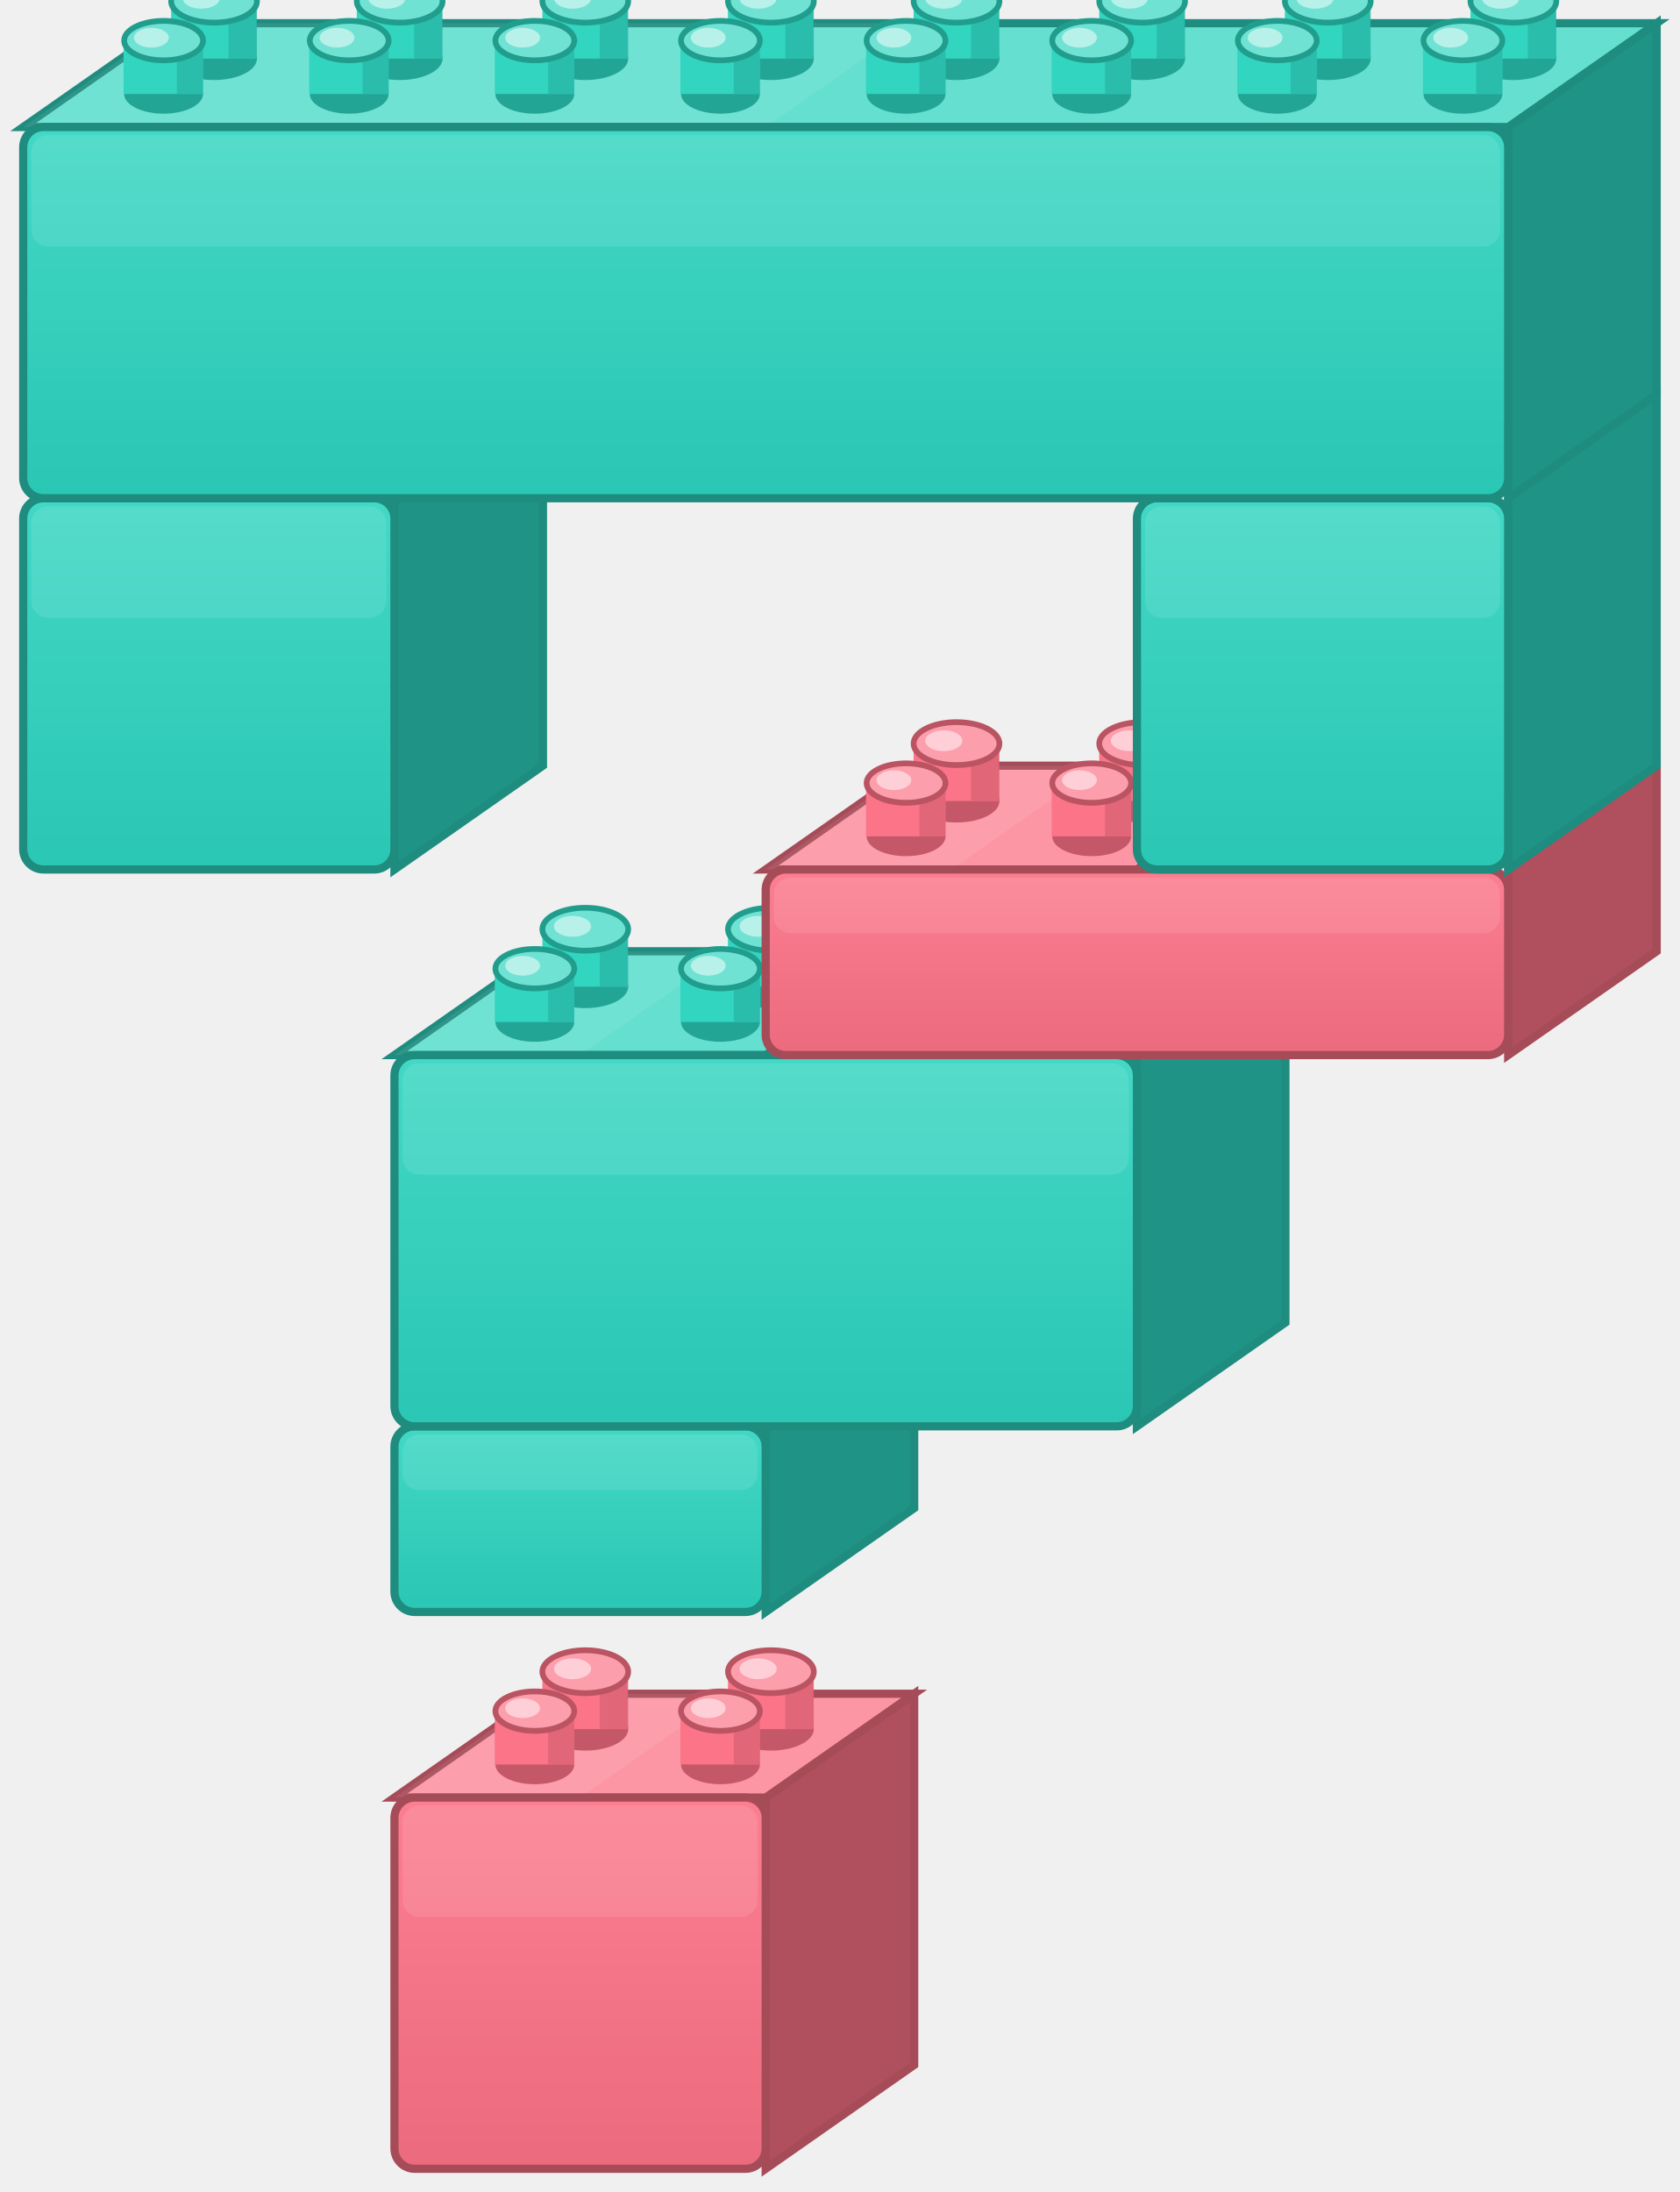
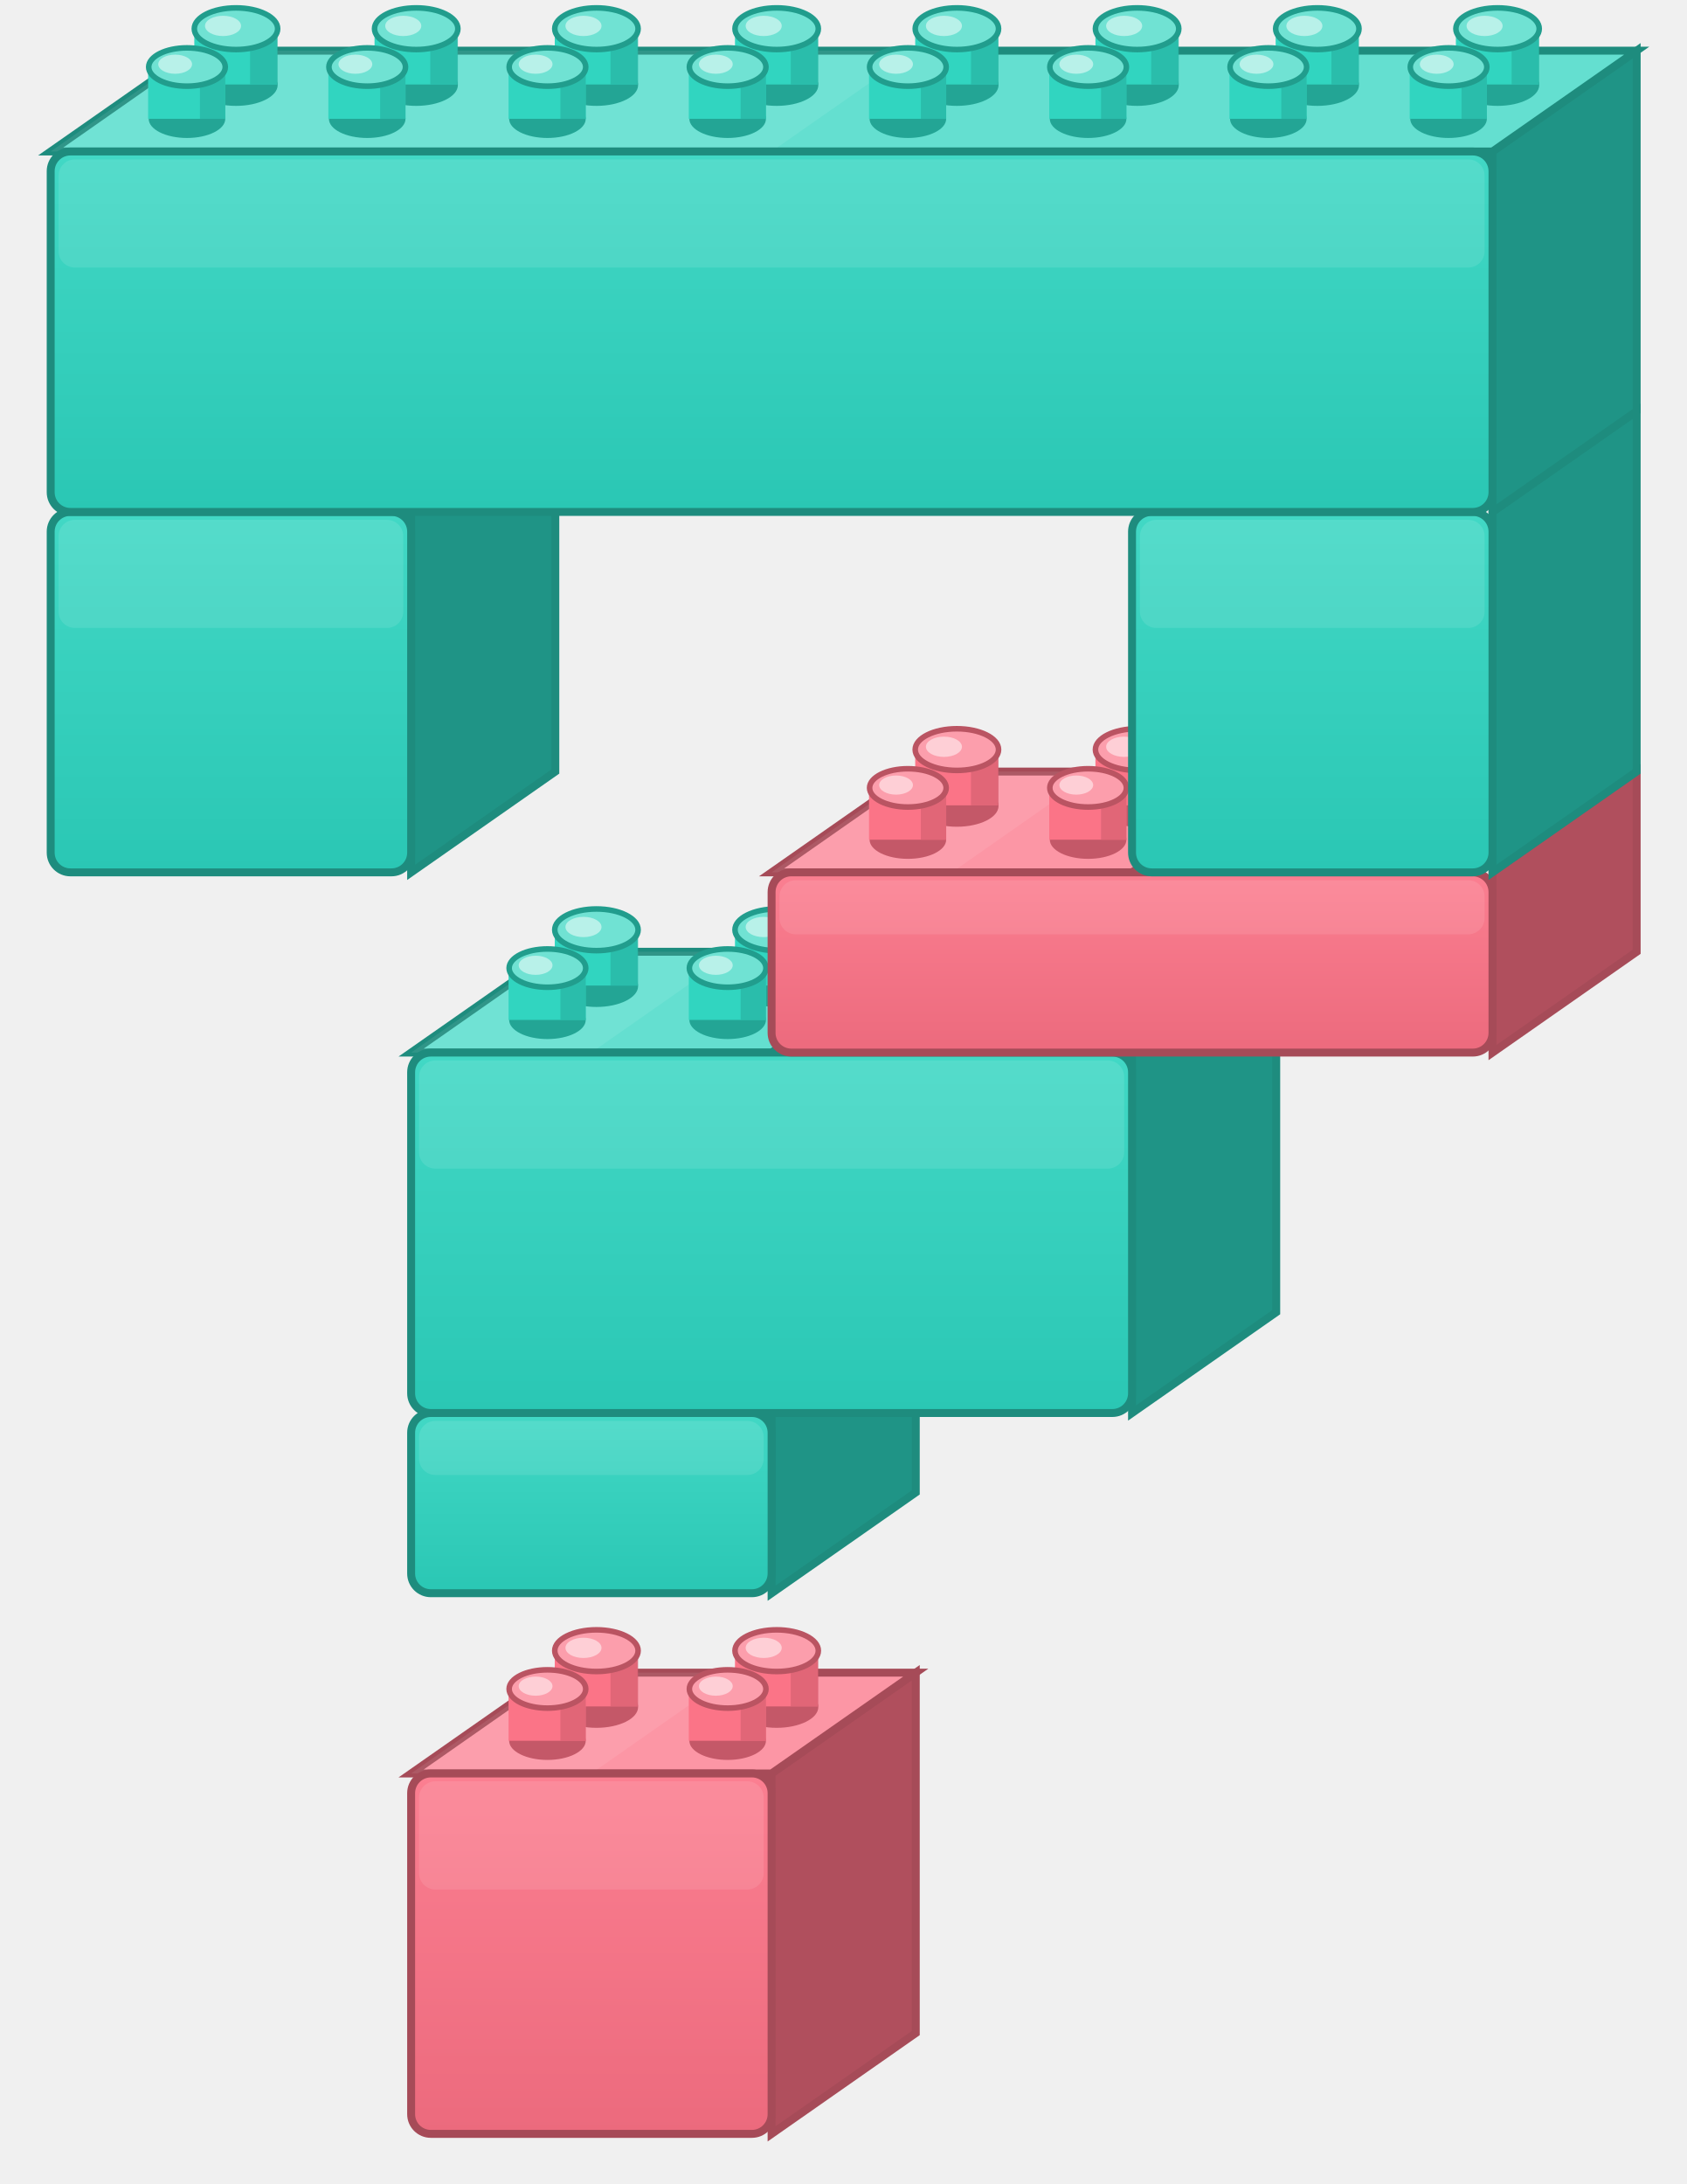
- <svg xmlns="http://www.w3.org/2000/svg" viewBox="0 0 289.6 377.9" width="289.6" height="377.9">
+ <svg xmlns="http://www.w3.org/2000/svg" viewBox="0 0 299.5 387.8" width="299.5" height="387.8">
  <defs>
    <linearGradient id="l_f2DD4BF" x1="0" y1="0" x2="0" y2="1">
      <stop offset="0" stop-color="#42d8c5" />
      <stop offset="1" stop-color="#2ac7b4" />
    </linearGradient>
    <linearGradient id="l_fFB7185" x1="0" y1="0" x2="0" y2="1">
      <stop offset="0" stop-color="#fb7f91" />
      <stop offset="1" stop-color="#ec6a7d" />
    </linearGradient>
  </defs>
-   <polygon points="132.0,309.9 157.6,292.0 157.6,356.0 132.0,373.9" fill="#b04f5d" stroke="#a64b58" stroke-width="1.41" />
-   <polygon points="68.0,309.9 132.0,309.9 157.6,292.0 93.6,292.0" fill="#fc96a5" stroke="#a64b58" stroke-width="1.41" />
-   <polygon points="68.0,309.9 100.0,309.9 125.6,292.0 93.6,292.0" fill="#ffffff" opacity="0.08" />
-   <rect x="68.0" y="309.9" width="64.0" height="64.0" rx="3.5" fill="url(#l_fFB7185)" stroke="#a64b58" stroke-width="1.41" />
-   <rect x="69.4" y="311.3" width="61.2" height="19.2" rx="2.9" fill="#ffffff" opacity="0.10" />
-   <ellipse cx="100.9" cy="298.1" rx="7.4" ry="3.7" fill="#c45868" />
-   <rect x="93.5" y="288.2" width="14.7" height="9.9" fill="#fb7487" />
-   <rect x="103.4" y="288.2" width="4.9" height="9.9" fill="#d56071" opacity="0.7" />
-   <ellipse cx="100.9" cy="288.2" rx="7.4" ry="3.7" fill="#fc9eac" stroke="#ba5462" stroke-width="0.99" />
-   <ellipse cx="98.7" cy="287.7" rx="3.2" ry="1.8" fill="#ffffff" opacity="0.5" />
-   <ellipse cx="92.2" cy="304.2" rx="6.8" ry="3.4" fill="#c45868" />
-   <rect x="85.3" y="295.0" width="13.7" height="9.2" fill="#fb7487" />
-   <rect x="94.5" y="295.0" width="4.5" height="9.2" fill="#d56071" opacity="0.7" />
-   <ellipse cx="92.2" cy="295.0" rx="6.8" ry="3.4" fill="#fc9eac" stroke="#ba5462" stroke-width="0.99" />
-   <ellipse cx="90.1" cy="294.5" rx="3.0" ry="1.7" fill="#ffffff" opacity="0.5" />
-   <ellipse cx="132.9" cy="298.1" rx="7.4" ry="3.7" fill="#c45868" />
-   <rect x="125.5" y="288.2" width="14.7" height="9.9" fill="#fb7487" />
-   <rect x="135.4" y="288.2" width="4.9" height="9.9" fill="#d56071" opacity="0.7" />
-   <ellipse cx="132.9" cy="288.2" rx="7.4" ry="3.7" fill="#fc9eac" stroke="#ba5462" stroke-width="0.99" />
-   <ellipse cx="130.7" cy="287.7" rx="3.2" ry="1.8" fill="#ffffff" opacity="0.5" />
-   <ellipse cx="124.2" cy="304.2" rx="6.8" ry="3.4" fill="#c45868" />
-   <rect x="117.3" y="295.0" width="13.7" height="9.2" fill="#fb7487" />
-   <rect x="126.5" y="295.0" width="4.5" height="9.2" fill="#d56071" opacity="0.7" />
-   <ellipse cx="124.2" cy="295.0" rx="6.8" ry="3.4" fill="#fc9eac" stroke="#ba5462" stroke-width="0.99" />
-   <ellipse cx="122.1" cy="294.5" rx="3.0" ry="1.7" fill="#ffffff" opacity="0.5" />
-   <polygon points="132.0,245.9 157.6,228.0 157.6,260.0 132.0,277.9" fill="#1f9486" stroke="#1e8c7e" stroke-width="1.41" />
-   <rect x="68.0" y="245.9" width="64.0" height="32.0" rx="3.5" fill="url(#l_f2DD4BF)" stroke="#1e8c7e" stroke-width="1.41" />
-   <rect x="69.4" y="247.3" width="61.2" height="9.6" rx="2.9" fill="#ffffff" opacity="0.10" />
-   <polygon points="196.0,181.9 221.6,164.0 221.6,228.0 196.0,245.9" fill="#1f9486" stroke="#1e8c7e" stroke-width="1.41" />
-   <polygon points="68.0,181.9 132.0,181.9 157.6,164.0 93.6,164.0" fill="#64dfd0" stroke="#1e8c7e" stroke-width="1.41" />
-   <polygon points="68.0,181.9 100.0,181.9 125.6,164.0 93.6,164.0" fill="#ffffff" opacity="0.08" />
-   <rect x="68.0" y="181.9" width="128.0" height="64.0" rx="3.5" fill="url(#l_f2DD4BF)" stroke="#1e8c7e" stroke-width="1.41" />
-   <rect x="69.4" y="183.3" width="125.2" height="19.2" rx="2.9" fill="#ffffff" opacity="0.10" />
-   <ellipse cx="100.9" cy="170.1" rx="7.4" ry="3.7" fill="#23a595" />
-   <rect x="93.5" y="160.2" width="14.7" height="9.9" fill="#31d5c0" />
-   <rect x="103.4" y="160.2" width="4.9" height="9.9" fill="#26b4a2" opacity="0.7" />
-   <ellipse cx="100.9" cy="160.2" rx="7.4" ry="3.7" fill="#70e2d3" stroke="#219d8d" stroke-width="0.99" />
-   <ellipse cx="98.7" cy="159.7" rx="3.2" ry="1.8" fill="#ffffff" opacity="0.5" />
-   <ellipse cx="92.2" cy="176.2" rx="6.8" ry="3.4" fill="#23a595" />
-   <rect x="85.3" y="167.0" width="13.7" height="9.2" fill="#31d5c0" />
-   <rect x="94.5" y="167.0" width="4.5" height="9.2" fill="#26b4a2" opacity="0.7" />
-   <ellipse cx="92.2" cy="167.0" rx="6.8" ry="3.4" fill="#70e2d3" stroke="#219d8d" stroke-width="0.99" />
-   <ellipse cx="90.1" cy="166.5" rx="3.0" ry="1.7" fill="#ffffff" opacity="0.5" />
-   <ellipse cx="132.9" cy="170.1" rx="7.4" ry="3.7" fill="#23a595" />
-   <rect x="125.5" y="160.2" width="14.7" height="9.9" fill="#31d5c0" />
-   <rect x="135.4" y="160.2" width="4.9" height="9.9" fill="#26b4a2" opacity="0.7" />
-   <ellipse cx="132.9" cy="160.2" rx="7.4" ry="3.7" fill="#70e2d3" stroke="#219d8d" stroke-width="0.99" />
-   <ellipse cx="130.7" cy="159.7" rx="3.2" ry="1.8" fill="#ffffff" opacity="0.5" />
-   <ellipse cx="124.2" cy="176.2" rx="6.8" ry="3.4" fill="#23a595" />
-   <rect x="117.3" y="167.0" width="13.7" height="9.2" fill="#31d5c0" />
-   <rect x="126.5" y="167.0" width="4.5" height="9.2" fill="#26b4a2" opacity="0.7" />
-   <ellipse cx="124.2" cy="167.0" rx="6.8" ry="3.4" fill="#70e2d3" stroke="#219d8d" stroke-width="0.99" />
-   <ellipse cx="122.1" cy="166.5" rx="3.0" ry="1.7" fill="#ffffff" opacity="0.5" />
-   <polygon points="260.0,149.9 285.6,132.0 285.6,164.0 260.0,181.9" fill="#b04f5d" stroke="#a64b58" stroke-width="1.41" />
-   <polygon points="132.0,149.9 196.0,149.9 221.6,132.0 157.6,132.0" fill="#fc96a5" stroke="#a64b58" stroke-width="1.41" />
-   <polygon points="132.0,149.9 164.0,149.9 189.6,132.0 157.6,132.0" fill="#ffffff" opacity="0.08" />
-   <rect x="132.0" y="149.9" width="128.0" height="32.0" rx="3.5" fill="url(#l_fFB7185)" stroke="#a64b58" stroke-width="1.41" />
-   <rect x="133.4" y="151.3" width="125.2" height="9.6" rx="2.9" fill="#ffffff" opacity="0.10" />
-   <ellipse cx="164.9" cy="138.1" rx="7.4" ry="3.7" fill="#c45868" />
-   <rect x="157.5" y="128.2" width="14.7" height="9.9" fill="#fb7487" />
-   <rect x="167.4" y="128.2" width="4.9" height="9.9" fill="#d56071" opacity="0.7" />
-   <ellipse cx="164.9" cy="128.2" rx="7.4" ry="3.7" fill="#fc9eac" stroke="#ba5462" stroke-width="0.99" />
-   <ellipse cx="162.7" cy="127.7" rx="3.2" ry="1.8" fill="#ffffff" opacity="0.5" />
-   <ellipse cx="156.2" cy="144.2" rx="6.8" ry="3.4" fill="#c45868" />
-   <rect x="149.3" y="135.0" width="13.7" height="9.2" fill="#fb7487" />
-   <rect x="158.5" y="135.0" width="4.5" height="9.2" fill="#d56071" opacity="0.7" />
-   <ellipse cx="156.2" cy="135.0" rx="6.8" ry="3.4" fill="#fc9eac" stroke="#ba5462" stroke-width="0.99" />
-   <ellipse cx="154.1" cy="134.5" rx="3.0" ry="1.7" fill="#ffffff" opacity="0.5" />
-   <ellipse cx="196.9" cy="138.1" rx="7.4" ry="3.7" fill="#c45868" />
-   <rect x="189.5" y="128.2" width="14.7" height="9.9" fill="#fb7487" />
-   <rect x="199.4" y="128.2" width="4.9" height="9.9" fill="#d56071" opacity="0.7" />
-   <ellipse cx="196.9" cy="128.2" rx="7.4" ry="3.7" fill="#fc9eac" stroke="#ba5462" stroke-width="0.99" />
-   <ellipse cx="194.7" cy="127.7" rx="3.2" ry="1.8" fill="#ffffff" opacity="0.5" />
-   <ellipse cx="188.2" cy="144.2" rx="6.8" ry="3.4" fill="#c45868" />
-   <rect x="181.3" y="135.0" width="13.7" height="9.2" fill="#fb7487" />
-   <rect x="190.5" y="135.0" width="4.5" height="9.2" fill="#d56071" opacity="0.7" />
-   <ellipse cx="188.2" cy="135.0" rx="6.8" ry="3.4" fill="#fc9eac" stroke="#ba5462" stroke-width="0.99" />
-   <ellipse cx="186.1" cy="134.5" rx="3.0" ry="1.7" fill="#ffffff" opacity="0.5" />
-   <polygon points="68.0,85.9 93.6,68.0 93.6,132.0 68.0,149.9" fill="#1f9486" stroke="#1e8c7e" stroke-width="1.41" />
-   <rect x="4.0" y="85.9" width="64.0" height="64.0" rx="3.5" fill="url(#l_f2DD4BF)" stroke="#1e8c7e" stroke-width="1.41" />
-   <rect x="5.4" y="87.3" width="61.2" height="19.2" rx="2.9" fill="#ffffff" opacity="0.10" />
-   <polygon points="260.0,85.9 285.6,68.0 285.6,132.0 260.0,149.9" fill="#1f9486" stroke="#1e8c7e" stroke-width="1.41" />
-   <rect x="196.0" y="85.9" width="64.0" height="64.0" rx="3.5" fill="url(#l_f2DD4BF)" stroke="#1e8c7e" stroke-width="1.41" />
-   <rect x="197.4" y="87.3" width="61.2" height="19.2" rx="2.9" fill="#ffffff" opacity="0.10" />
-   <polygon points="260.0,21.9 285.6,4.0 285.6,68.0 260.0,85.9" fill="#1f9486" stroke="#1e8c7e" stroke-width="1.41" />
-   <polygon points="4.0,21.9 260.0,21.9 285.6,4.0 29.6,4.0" fill="#64dfd0" stroke="#1e8c7e" stroke-width="1.41" />
-   <polygon points="4.0,21.9 132.0,21.9 157.6,4.0 29.6,4.0" fill="#ffffff" opacity="0.08" />
-   <rect x="4.0" y="21.9" width="256.0" height="64.0" rx="3.5" fill="url(#l_f2DD4BF)" stroke="#1e8c7e" stroke-width="1.41" />
-   <rect x="5.4" y="23.3" width="253.2" height="19.2" rx="2.9" fill="#ffffff" opacity="0.10" />
-   <ellipse cx="36.9" cy="10.1" rx="7.4" ry="3.7" fill="#23a595" />
-   <rect x="29.5" y="0.2" width="14.7" height="9.9" fill="#31d5c0" />
-   <rect x="39.4" y="0.2" width="4.9" height="9.9" fill="#26b4a2" opacity="0.7" />
-   <ellipse cx="36.9" cy="0.2" rx="7.4" ry="3.7" fill="#70e2d3" stroke="#219d8d" stroke-width="0.99" />
-   <ellipse cx="34.7" cy="-0.3" rx="3.2" ry="1.8" fill="#ffffff" opacity="0.5" />
-   <ellipse cx="28.2" cy="16.2" rx="6.8" ry="3.4" fill="#23a595" />
-   <rect x="21.3" y="7.0" width="13.7" height="9.2" fill="#31d5c0" />
-   <rect x="30.5" y="7.0" width="4.5" height="9.2" fill="#26b4a2" opacity="0.7" />
-   <ellipse cx="28.2" cy="7.0" rx="6.8" ry="3.4" fill="#70e2d3" stroke="#219d8d" stroke-width="0.99" />
-   <ellipse cx="26.1" cy="6.5" rx="3.0" ry="1.7" fill="#ffffff" opacity="0.5" />
-   <ellipse cx="68.9" cy="10.1" rx="7.4" ry="3.7" fill="#23a595" />
-   <rect x="61.5" y="0.2" width="14.7" height="9.9" fill="#31d5c0" />
-   <rect x="71.4" y="0.2" width="4.9" height="9.9" fill="#26b4a2" opacity="0.7" />
-   <ellipse cx="68.9" cy="0.2" rx="7.4" ry="3.7" fill="#70e2d3" stroke="#219d8d" stroke-width="0.99" />
-   <ellipse cx="66.7" cy="-0.3" rx="3.2" ry="1.8" fill="#ffffff" opacity="0.5" />
-   <ellipse cx="60.2" cy="16.2" rx="6.8" ry="3.4" fill="#23a595" />
-   <rect x="53.3" y="7.0" width="13.7" height="9.2" fill="#31d5c0" />
-   <rect x="62.5" y="7.0" width="4.5" height="9.2" fill="#26b4a2" opacity="0.7" />
-   <ellipse cx="60.2" cy="7.0" rx="6.8" ry="3.4" fill="#70e2d3" stroke="#219d8d" stroke-width="0.99" />
-   <ellipse cx="58.1" cy="6.5" rx="3.0" ry="1.7" fill="#ffffff" opacity="0.5" />
-   <ellipse cx="100.9" cy="10.1" rx="7.4" ry="3.7" fill="#23a595" />
-   <rect x="93.5" y="0.2" width="14.7" height="9.9" fill="#31d5c0" />
-   <rect x="103.4" y="0.2" width="4.9" height="9.9" fill="#26b4a2" opacity="0.7" />
-   <ellipse cx="100.9" cy="0.2" rx="7.4" ry="3.7" fill="#70e2d3" stroke="#219d8d" stroke-width="0.99" />
-   <ellipse cx="98.7" cy="-0.3" rx="3.2" ry="1.8" fill="#ffffff" opacity="0.5" />
-   <ellipse cx="92.2" cy="16.2" rx="6.8" ry="3.4" fill="#23a595" />
-   <rect x="85.3" y="7.0" width="13.7" height="9.2" fill="#31d5c0" />
-   <rect x="94.5" y="7.0" width="4.5" height="9.2" fill="#26b4a2" opacity="0.7" />
-   <ellipse cx="92.2" cy="7.0" rx="6.8" ry="3.4" fill="#70e2d3" stroke="#219d8d" stroke-width="0.99" />
-   <ellipse cx="90.1" cy="6.5" rx="3.0" ry="1.7" fill="#ffffff" opacity="0.5" />
-   <ellipse cx="132.9" cy="10.1" rx="7.4" ry="3.7" fill="#23a595" />
-   <rect x="125.5" y="0.2" width="14.7" height="9.9" fill="#31d5c0" />
-   <rect x="135.4" y="0.2" width="4.9" height="9.9" fill="#26b4a2" opacity="0.7" />
-   <ellipse cx="132.9" cy="0.2" rx="7.4" ry="3.7" fill="#70e2d3" stroke="#219d8d" stroke-width="0.99" />
-   <ellipse cx="130.7" cy="-0.3" rx="3.2" ry="1.8" fill="#ffffff" opacity="0.5" />
-   <ellipse cx="124.2" cy="16.2" rx="6.8" ry="3.4" fill="#23a595" />
-   <rect x="117.3" y="7.0" width="13.7" height="9.2" fill="#31d5c0" />
-   <rect x="126.5" y="7.0" width="4.5" height="9.2" fill="#26b4a2" opacity="0.7" />
-   <ellipse cx="124.2" cy="7.0" rx="6.8" ry="3.4" fill="#70e2d3" stroke="#219d8d" stroke-width="0.99" />
-   <ellipse cx="122.1" cy="6.5" rx="3.0" ry="1.7" fill="#ffffff" opacity="0.5" />
-   <ellipse cx="164.9" cy="10.1" rx="7.4" ry="3.7" fill="#23a595" />
-   <rect x="157.5" y="0.2" width="14.7" height="9.9" fill="#31d5c0" />
-   <rect x="167.4" y="0.2" width="4.9" height="9.9" fill="#26b4a2" opacity="0.7" />
-   <ellipse cx="164.9" cy="0.2" rx="7.4" ry="3.7" fill="#70e2d3" stroke="#219d8d" stroke-width="0.99" />
-   <ellipse cx="162.7" cy="-0.3" rx="3.2" ry="1.8" fill="#ffffff" opacity="0.5" />
-   <ellipse cx="156.2" cy="16.2" rx="6.8" ry="3.4" fill="#23a595" />
-   <rect x="149.3" y="7.0" width="13.7" height="9.2" fill="#31d5c0" />
-   <rect x="158.5" y="7.0" width="4.5" height="9.2" fill="#26b4a2" opacity="0.7" />
-   <ellipse cx="156.2" cy="7.0" rx="6.8" ry="3.4" fill="#70e2d3" stroke="#219d8d" stroke-width="0.99" />
-   <ellipse cx="154.1" cy="6.5" rx="3.0" ry="1.7" fill="#ffffff" opacity="0.5" />
-   <ellipse cx="196.9" cy="10.1" rx="7.4" ry="3.7" fill="#23a595" />
-   <rect x="189.5" y="0.2" width="14.7" height="9.9" fill="#31d5c0" />
-   <rect x="199.4" y="0.2" width="4.9" height="9.9" fill="#26b4a2" opacity="0.7" />
-   <ellipse cx="196.9" cy="0.2" rx="7.4" ry="3.7" fill="#70e2d3" stroke="#219d8d" stroke-width="0.99" />
-   <ellipse cx="194.7" cy="-0.3" rx="3.2" ry="1.8" fill="#ffffff" opacity="0.5" />
-   <ellipse cx="188.2" cy="16.2" rx="6.8" ry="3.4" fill="#23a595" />
-   <rect x="181.3" y="7.0" width="13.7" height="9.2" fill="#31d5c0" />
-   <rect x="190.5" y="7.0" width="4.5" height="9.2" fill="#26b4a2" opacity="0.7" />
-   <ellipse cx="188.2" cy="7.0" rx="6.8" ry="3.4" fill="#70e2d3" stroke="#219d8d" stroke-width="0.99" />
-   <ellipse cx="186.1" cy="6.5" rx="3.0" ry="1.7" fill="#ffffff" opacity="0.5" />
-   <ellipse cx="228.9" cy="10.1" rx="7.4" ry="3.7" fill="#23a595" />
-   <rect x="221.5" y="0.2" width="14.7" height="9.9" fill="#31d5c0" />
-   <rect x="231.4" y="0.2" width="4.9" height="9.9" fill="#26b4a2" opacity="0.7" />
-   <ellipse cx="228.9" cy="0.2" rx="7.4" ry="3.7" fill="#70e2d3" stroke="#219d8d" stroke-width="0.99" />
-   <ellipse cx="226.7" cy="-0.3" rx="3.2" ry="1.8" fill="#ffffff" opacity="0.5" />
-   <ellipse cx="220.2" cy="16.2" rx="6.8" ry="3.4" fill="#23a595" />
-   <rect x="213.3" y="7.0" width="13.7" height="9.2" fill="#31d5c0" />
-   <rect x="222.5" y="7.0" width="4.5" height="9.2" fill="#26b4a2" opacity="0.7" />
-   <ellipse cx="220.2" cy="7.0" rx="6.8" ry="3.4" fill="#70e2d3" stroke="#219d8d" stroke-width="0.99" />
-   <ellipse cx="218.1" cy="6.5" rx="3.0" ry="1.7" fill="#ffffff" opacity="0.5" />
-   <ellipse cx="260.9" cy="10.1" rx="7.4" ry="3.7" fill="#23a595" />
-   <rect x="253.5" y="0.2" width="14.7" height="9.9" fill="#31d5c0" />
-   <rect x="263.4" y="0.2" width="4.9" height="9.9" fill="#26b4a2" opacity="0.7" />
-   <ellipse cx="260.9" cy="0.2" rx="7.4" ry="3.7" fill="#70e2d3" stroke="#219d8d" stroke-width="0.99" />
-   <ellipse cx="258.7" cy="-0.3" rx="3.2" ry="1.8" fill="#ffffff" opacity="0.5" />
-   <ellipse cx="252.2" cy="16.2" rx="6.8" ry="3.4" fill="#23a595" />
-   <rect x="245.3" y="7.0" width="13.7" height="9.2" fill="#31d5c0" />
-   <rect x="254.5" y="7.0" width="4.5" height="9.2" fill="#26b4a2" opacity="0.7" />
-   <ellipse cx="252.2" cy="7.0" rx="6.8" ry="3.4" fill="#70e2d3" stroke="#219d8d" stroke-width="0.99" />
-   <ellipse cx="250.1" cy="6.5" rx="3.0" ry="1.7" fill="#ffffff" opacity="0.5" />
+   <polygon points="137.0,314.9 162.6,297.0 162.6,361.0 137.0,378.9" fill="#b04f5d" stroke="#a64b58" stroke-width="1.41" />
+   <polygon points="73.0,314.9 137.0,314.9 162.6,297.0 98.6,297.0" fill="#fc96a5" stroke="#a64b58" stroke-width="1.41" />
+   <polygon points="73.0,314.9 105.0,314.9 130.6,297.0 98.6,297.0" fill="#ffffff" opacity="0.08" />
+   <rect x="73.0" y="314.9" width="64.0" height="64.0" rx="3.5" fill="url(#l_fFB7185)" stroke="#a64b58" stroke-width="1.41" />
+   <rect x="74.4" y="316.3" width="61.2" height="19.2" rx="2.9" fill="#ffffff" opacity="0.10" />
+   <ellipse cx="105.9" cy="303.1" rx="7.4" ry="3.7" fill="#c45868" />
+   <rect x="98.5" y="293.1" width="14.7" height="9.9" fill="#fb7487" />
+   <rect x="108.4" y="293.1" width="4.9" height="9.9" fill="#d56071" opacity="0.7" />
+   <ellipse cx="105.9" cy="293.1" rx="7.4" ry="3.7" fill="#fc9eac" stroke="#ba5462" stroke-width="0.99" />
+   <ellipse cx="103.6" cy="292.6" rx="3.2" ry="1.8" fill="#ffffff" opacity="0.5" />
+   <ellipse cx="97.2" cy="309.1" rx="6.8" ry="3.4" fill="#c45868" />
+   <rect x="90.3" y="299.9" width="13.7" height="9.2" fill="#fb7487" />
+   <rect x="99.5" y="299.9" width="4.5" height="9.2" fill="#d56071" opacity="0.7" />
+   <ellipse cx="97.2" cy="299.9" rx="6.8" ry="3.4" fill="#fc9eac" stroke="#ba5462" stroke-width="0.99" />
+   <ellipse cx="95.1" cy="299.4" rx="3.0" ry="1.7" fill="#ffffff" opacity="0.5" />
+   <ellipse cx="137.9" cy="303.1" rx="7.4" ry="3.7" fill="#c45868" />
+   <rect x="130.5" y="293.1" width="14.7" height="9.9" fill="#fb7487" />
+   <rect x="140.4" y="293.1" width="4.9" height="9.9" fill="#d56071" opacity="0.7" />
+   <ellipse cx="137.9" cy="293.1" rx="7.4" ry="3.7" fill="#fc9eac" stroke="#ba5462" stroke-width="0.99" />
+   <ellipse cx="135.6" cy="292.6" rx="3.2" ry="1.8" fill="#ffffff" opacity="0.5" />
+   <ellipse cx="129.2" cy="309.1" rx="6.8" ry="3.4" fill="#c45868" />
+   <rect x="122.3" y="299.9" width="13.7" height="9.2" fill="#fb7487" />
+   <rect x="131.5" y="299.9" width="4.5" height="9.2" fill="#d56071" opacity="0.7" />
+   <ellipse cx="129.2" cy="299.9" rx="6.8" ry="3.4" fill="#fc9eac" stroke="#ba5462" stroke-width="0.99" />
+   <ellipse cx="127.1" cy="299.4" rx="3.0" ry="1.7" fill="#ffffff" opacity="0.5" />
+   <polygon points="137.0,250.9 162.6,233.0 162.6,265.0 137.0,282.9" fill="#1f9486" stroke="#1e8c7e" stroke-width="1.41" />
+   <rect x="73.0" y="250.9" width="64.0" height="32.0" rx="3.5" fill="url(#l_f2DD4BF)" stroke="#1e8c7e" stroke-width="1.41" />
+   <rect x="74.4" y="252.3" width="61.2" height="9.6" rx="2.9" fill="#ffffff" opacity="0.10" />
+   <polygon points="201.0,186.9 226.6,169.0 226.6,233.0 201.0,250.9" fill="#1f9486" stroke="#1e8c7e" stroke-width="1.41" />
+   <polygon points="73.0,186.9 137.0,186.9 162.6,169.0 98.6,169.0" fill="#64dfd0" stroke="#1e8c7e" stroke-width="1.41" />
+   <polygon points="73.0,186.9 105.0,186.9 130.6,169.0 98.6,169.0" fill="#ffffff" opacity="0.08" />
+   <rect x="73.0" y="186.9" width="128.0" height="64.0" rx="3.5" fill="url(#l_f2DD4BF)" stroke="#1e8c7e" stroke-width="1.41" />
+   <rect x="74.4" y="188.3" width="125.2" height="19.2" rx="2.9" fill="#ffffff" opacity="0.10" />
+   <ellipse cx="105.9" cy="175.1" rx="7.4" ry="3.7" fill="#23a595" />
+   <rect x="98.5" y="165.1" width="14.7" height="9.9" fill="#31d5c0" />
+   <rect x="108.4" y="165.1" width="4.9" height="9.9" fill="#26b4a2" opacity="0.7" />
+   <ellipse cx="105.9" cy="165.1" rx="7.4" ry="3.7" fill="#70e2d3" stroke="#219d8d" stroke-width="0.99" />
+   <ellipse cx="103.6" cy="164.6" rx="3.2" ry="1.8" fill="#ffffff" opacity="0.5" />
+   <ellipse cx="97.2" cy="181.1" rx="6.8" ry="3.4" fill="#23a595" />
+   <rect x="90.3" y="171.9" width="13.7" height="9.2" fill="#31d5c0" />
+   <rect x="99.5" y="171.9" width="4.5" height="9.2" fill="#26b4a2" opacity="0.7" />
+   <ellipse cx="97.2" cy="171.9" rx="6.8" ry="3.4" fill="#70e2d3" stroke="#219d8d" stroke-width="0.99" />
+   <ellipse cx="95.1" cy="171.4" rx="3.0" ry="1.7" fill="#ffffff" opacity="0.5" />
+   <ellipse cx="137.9" cy="175.1" rx="7.4" ry="3.7" fill="#23a595" />
+   <rect x="130.5" y="165.1" width="14.7" height="9.9" fill="#31d5c0" />
+   <rect x="140.4" y="165.1" width="4.9" height="9.9" fill="#26b4a2" opacity="0.7" />
+   <ellipse cx="137.9" cy="165.1" rx="7.4" ry="3.7" fill="#70e2d3" stroke="#219d8d" stroke-width="0.99" />
+   <ellipse cx="135.6" cy="164.6" rx="3.2" ry="1.8" fill="#ffffff" opacity="0.5" />
+   <ellipse cx="129.2" cy="181.1" rx="6.8" ry="3.4" fill="#23a595" />
+   <rect x="122.3" y="171.9" width="13.7" height="9.2" fill="#31d5c0" />
+   <rect x="131.5" y="171.9" width="4.5" height="9.2" fill="#26b4a2" opacity="0.7" />
+   <ellipse cx="129.2" cy="171.9" rx="6.8" ry="3.4" fill="#70e2d3" stroke="#219d8d" stroke-width="0.99" />
+   <ellipse cx="127.1" cy="171.4" rx="3.0" ry="1.7" fill="#ffffff" opacity="0.5" />
+   <polygon points="265.0,154.9 290.6,137.0 290.6,169.0 265.0,186.9" fill="#b04f5d" stroke="#a64b58" stroke-width="1.41" />
+   <polygon points="137.0,154.9 201.0,154.9 226.6,137.0 162.6,137.0" fill="#fc96a5" stroke="#a64b58" stroke-width="1.41" />
+   <polygon points="137.0,154.9 169.0,154.9 194.6,137.0 162.6,137.0" fill="#ffffff" opacity="0.08" />
+   <rect x="137.0" y="154.9" width="128.0" height="32.0" rx="3.5" fill="url(#l_fFB7185)" stroke="#a64b58" stroke-width="1.41" />
+   <rect x="138.4" y="156.3" width="125.2" height="9.6" rx="2.9" fill="#ffffff" opacity="0.10" />
+   <ellipse cx="169.9" cy="143.1" rx="7.4" ry="3.7" fill="#c45868" />
+   <rect x="162.5" y="133.1" width="14.7" height="9.9" fill="#fb7487" />
+   <rect x="172.4" y="133.1" width="4.9" height="9.9" fill="#d56071" opacity="0.7" />
+   <ellipse cx="169.9" cy="133.1" rx="7.4" ry="3.7" fill="#fc9eac" stroke="#ba5462" stroke-width="0.99" />
+   <ellipse cx="167.6" cy="132.6" rx="3.2" ry="1.8" fill="#ffffff" opacity="0.5" />
+   <ellipse cx="161.2" cy="149.1" rx="6.8" ry="3.4" fill="#c45868" />
+   <rect x="154.3" y="139.9" width="13.7" height="9.2" fill="#fb7487" />
+   <rect x="163.5" y="139.9" width="4.5" height="9.2" fill="#d56071" opacity="0.7" />
+   <ellipse cx="161.2" cy="139.9" rx="6.8" ry="3.4" fill="#fc9eac" stroke="#ba5462" stroke-width="0.99" />
+   <ellipse cx="159.1" cy="139.4" rx="3.0" ry="1.7" fill="#ffffff" opacity="0.5" />
+   <ellipse cx="201.9" cy="143.1" rx="7.4" ry="3.7" fill="#c45868" />
+   <rect x="194.5" y="133.1" width="14.7" height="9.9" fill="#fb7487" />
+   <rect x="204.4" y="133.1" width="4.9" height="9.9" fill="#d56071" opacity="0.7" />
+   <ellipse cx="201.9" cy="133.1" rx="7.4" ry="3.7" fill="#fc9eac" stroke="#ba5462" stroke-width="0.99" />
+   <ellipse cx="199.6" cy="132.6" rx="3.2" ry="1.8" fill="#ffffff" opacity="0.5" />
+   <ellipse cx="193.2" cy="149.1" rx="6.8" ry="3.4" fill="#c45868" />
+   <rect x="186.3" y="139.9" width="13.7" height="9.2" fill="#fb7487" />
+   <rect x="195.5" y="139.9" width="4.5" height="9.2" fill="#d56071" opacity="0.7" />
+   <ellipse cx="193.2" cy="139.9" rx="6.8" ry="3.4" fill="#fc9eac" stroke="#ba5462" stroke-width="0.99" />
+   <ellipse cx="191.1" cy="139.4" rx="3.0" ry="1.7" fill="#ffffff" opacity="0.5" />
+   <polygon points="73.0,90.9 98.6,73.0 98.6,137.0 73.0,154.9" fill="#1f9486" stroke="#1e8c7e" stroke-width="1.41" />
+   <rect x="9.0" y="90.9" width="64.0" height="64.0" rx="3.5" fill="url(#l_f2DD4BF)" stroke="#1e8c7e" stroke-width="1.41" />
+   <rect x="10.4" y="92.3" width="61.2" height="19.2" rx="2.9" fill="#ffffff" opacity="0.10" />
+   <polygon points="265.0,90.9 290.6,73.0 290.6,137.0 265.0,154.9" fill="#1f9486" stroke="#1e8c7e" stroke-width="1.41" />
+   <rect x="201.0" y="90.9" width="64.0" height="64.0" rx="3.5" fill="url(#l_f2DD4BF)" stroke="#1e8c7e" stroke-width="1.41" />
+   <rect x="202.4" y="92.3" width="61.2" height="19.2" rx="2.9" fill="#ffffff" opacity="0.10" />
+   <polygon points="265.0,26.9 290.6,9.0 290.6,73.0 265.0,90.9" fill="#1f9486" stroke="#1e8c7e" stroke-width="1.41" />
+   <polygon points="9.0,26.9 265.0,26.9 290.6,9.0 34.6,9.0" fill="#64dfd0" stroke="#1e8c7e" stroke-width="1.41" />
+   <polygon points="9.0,26.9 137.0,26.9 162.6,9.0 34.6,9.0" fill="#ffffff" opacity="0.08" />
+   <rect x="9.0" y="26.9" width="256.0" height="64.0" rx="3.5" fill="url(#l_f2DD4BF)" stroke="#1e8c7e" stroke-width="1.41" />
+   <rect x="10.4" y="28.3" width="253.2" height="19.2" rx="2.9" fill="#ffffff" opacity="0.10" />
+   <ellipse cx="41.9" cy="15.1" rx="7.4" ry="3.7" fill="#23a595" />
+   <rect x="34.5" y="5.1" width="14.7" height="9.9" fill="#31d5c0" />
+   <rect x="44.4" y="5.1" width="4.9" height="9.9" fill="#26b4a2" opacity="0.7" />
+   <ellipse cx="41.9" cy="5.1" rx="7.4" ry="3.7" fill="#70e2d3" stroke="#219d8d" stroke-width="0.99" />
+   <ellipse cx="39.6" cy="4.6" rx="3.2" ry="1.8" fill="#ffffff" opacity="0.5" />
+   <ellipse cx="33.2" cy="21.1" rx="6.8" ry="3.4" fill="#23a595" />
+   <rect x="26.3" y="11.9" width="13.7" height="9.2" fill="#31d5c0" />
+   <rect x="35.5" y="11.9" width="4.5" height="9.2" fill="#26b4a2" opacity="0.7" />
+   <ellipse cx="33.2" cy="11.9" rx="6.8" ry="3.4" fill="#70e2d3" stroke="#219d8d" stroke-width="0.99" />
+   <ellipse cx="31.1" cy="11.4" rx="3.0" ry="1.7" fill="#ffffff" opacity="0.5" />
+   <ellipse cx="73.9" cy="15.1" rx="7.4" ry="3.7" fill="#23a595" />
+   <rect x="66.5" y="5.1" width="14.7" height="9.9" fill="#31d5c0" />
+   <rect x="76.4" y="5.1" width="4.9" height="9.9" fill="#26b4a2" opacity="0.7" />
+   <ellipse cx="73.9" cy="5.1" rx="7.4" ry="3.7" fill="#70e2d3" stroke="#219d8d" stroke-width="0.99" />
+   <ellipse cx="71.6" cy="4.6" rx="3.2" ry="1.8" fill="#ffffff" opacity="0.5" />
+   <ellipse cx="65.2" cy="21.1" rx="6.8" ry="3.4" fill="#23a595" />
+   <rect x="58.3" y="11.9" width="13.7" height="9.2" fill="#31d5c0" />
+   <rect x="67.5" y="11.9" width="4.5" height="9.2" fill="#26b4a2" opacity="0.7" />
+   <ellipse cx="65.2" cy="11.9" rx="6.8" ry="3.4" fill="#70e2d3" stroke="#219d8d" stroke-width="0.99" />
+   <ellipse cx="63.1" cy="11.4" rx="3.0" ry="1.7" fill="#ffffff" opacity="0.5" />
+   <ellipse cx="105.9" cy="15.1" rx="7.4" ry="3.7" fill="#23a595" />
+   <rect x="98.5" y="5.1" width="14.7" height="9.9" fill="#31d5c0" />
+   <rect x="108.4" y="5.1" width="4.9" height="9.9" fill="#26b4a2" opacity="0.7" />
+   <ellipse cx="105.9" cy="5.1" rx="7.4" ry="3.7" fill="#70e2d3" stroke="#219d8d" stroke-width="0.99" />
+   <ellipse cx="103.6" cy="4.6" rx="3.2" ry="1.8" fill="#ffffff" opacity="0.5" />
+   <ellipse cx="97.2" cy="21.1" rx="6.8" ry="3.4" fill="#23a595" />
+   <rect x="90.3" y="11.9" width="13.7" height="9.2" fill="#31d5c0" />
+   <rect x="99.5" y="11.9" width="4.5" height="9.2" fill="#26b4a2" opacity="0.7" />
+   <ellipse cx="97.2" cy="11.9" rx="6.8" ry="3.4" fill="#70e2d3" stroke="#219d8d" stroke-width="0.99" />
+   <ellipse cx="95.1" cy="11.4" rx="3.0" ry="1.7" fill="#ffffff" opacity="0.5" />
+   <ellipse cx="137.9" cy="15.1" rx="7.4" ry="3.7" fill="#23a595" />
+   <rect x="130.5" y="5.1" width="14.7" height="9.9" fill="#31d5c0" />
+   <rect x="140.4" y="5.1" width="4.9" height="9.9" fill="#26b4a2" opacity="0.7" />
+   <ellipse cx="137.9" cy="5.1" rx="7.4" ry="3.7" fill="#70e2d3" stroke="#219d8d" stroke-width="0.99" />
+   <ellipse cx="135.6" cy="4.6" rx="3.2" ry="1.8" fill="#ffffff" opacity="0.5" />
+   <ellipse cx="129.2" cy="21.1" rx="6.8" ry="3.4" fill="#23a595" />
+   <rect x="122.3" y="11.9" width="13.7" height="9.2" fill="#31d5c0" />
+   <rect x="131.5" y="11.9" width="4.5" height="9.2" fill="#26b4a2" opacity="0.7" />
+   <ellipse cx="129.2" cy="11.9" rx="6.8" ry="3.4" fill="#70e2d3" stroke="#219d8d" stroke-width="0.99" />
+   <ellipse cx="127.1" cy="11.4" rx="3.0" ry="1.7" fill="#ffffff" opacity="0.5" />
+   <ellipse cx="169.9" cy="15.1" rx="7.4" ry="3.7" fill="#23a595" />
+   <rect x="162.5" y="5.1" width="14.7" height="9.9" fill="#31d5c0" />
+   <rect x="172.4" y="5.1" width="4.9" height="9.9" fill="#26b4a2" opacity="0.7" />
+   <ellipse cx="169.9" cy="5.1" rx="7.4" ry="3.7" fill="#70e2d3" stroke="#219d8d" stroke-width="0.99" />
+   <ellipse cx="167.6" cy="4.6" rx="3.2" ry="1.8" fill="#ffffff" opacity="0.5" />
+   <ellipse cx="161.2" cy="21.1" rx="6.8" ry="3.4" fill="#23a595" />
+   <rect x="154.3" y="11.9" width="13.7" height="9.2" fill="#31d5c0" />
+   <rect x="163.5" y="11.9" width="4.5" height="9.2" fill="#26b4a2" opacity="0.7" />
+   <ellipse cx="161.2" cy="11.9" rx="6.8" ry="3.4" fill="#70e2d3" stroke="#219d8d" stroke-width="0.99" />
+   <ellipse cx="159.1" cy="11.4" rx="3.0" ry="1.7" fill="#ffffff" opacity="0.5" />
+   <ellipse cx="201.9" cy="15.1" rx="7.4" ry="3.7" fill="#23a595" />
+   <rect x="194.5" y="5.1" width="14.7" height="9.9" fill="#31d5c0" />
+   <rect x="204.4" y="5.1" width="4.9" height="9.9" fill="#26b4a2" opacity="0.7" />
+   <ellipse cx="201.9" cy="5.1" rx="7.4" ry="3.7" fill="#70e2d3" stroke="#219d8d" stroke-width="0.99" />
+   <ellipse cx="199.6" cy="4.6" rx="3.2" ry="1.8" fill="#ffffff" opacity="0.5" />
+   <ellipse cx="193.2" cy="21.1" rx="6.8" ry="3.4" fill="#23a595" />
+   <rect x="186.3" y="11.9" width="13.7" height="9.2" fill="#31d5c0" />
+   <rect x="195.5" y="11.9" width="4.5" height="9.2" fill="#26b4a2" opacity="0.7" />
+   <ellipse cx="193.2" cy="11.9" rx="6.8" ry="3.4" fill="#70e2d3" stroke="#219d8d" stroke-width="0.99" />
+   <ellipse cx="191.1" cy="11.4" rx="3.0" ry="1.7" fill="#ffffff" opacity="0.5" />
+   <ellipse cx="233.9" cy="15.1" rx="7.4" ry="3.7" fill="#23a595" />
+   <rect x="226.5" y="5.1" width="14.7" height="9.9" fill="#31d5c0" />
+   <rect x="236.4" y="5.1" width="4.9" height="9.9" fill="#26b4a2" opacity="0.7" />
+   <ellipse cx="233.9" cy="5.1" rx="7.4" ry="3.7" fill="#70e2d3" stroke="#219d8d" stroke-width="0.99" />
+   <ellipse cx="231.6" cy="4.6" rx="3.2" ry="1.8" fill="#ffffff" opacity="0.5" />
+   <ellipse cx="225.2" cy="21.1" rx="6.8" ry="3.4" fill="#23a595" />
+   <rect x="218.3" y="11.9" width="13.7" height="9.2" fill="#31d5c0" />
+   <rect x="227.5" y="11.9" width="4.5" height="9.2" fill="#26b4a2" opacity="0.7" />
+   <ellipse cx="225.2" cy="11.9" rx="6.8" ry="3.4" fill="#70e2d3" stroke="#219d8d" stroke-width="0.99" />
+   <ellipse cx="223.1" cy="11.4" rx="3.0" ry="1.7" fill="#ffffff" opacity="0.5" />
+   <ellipse cx="265.9" cy="15.1" rx="7.4" ry="3.7" fill="#23a595" />
+   <rect x="258.5" y="5.1" width="14.7" height="9.9" fill="#31d5c0" />
+   <rect x="268.4" y="5.1" width="4.9" height="9.9" fill="#26b4a2" opacity="0.7" />
+   <ellipse cx="265.9" cy="5.1" rx="7.4" ry="3.7" fill="#70e2d3" stroke="#219d8d" stroke-width="0.99" />
+   <ellipse cx="263.6" cy="4.6" rx="3.2" ry="1.8" fill="#ffffff" opacity="0.5" />
+   <ellipse cx="257.2" cy="21.1" rx="6.8" ry="3.4" fill="#23a595" />
+   <rect x="250.3" y="11.9" width="13.7" height="9.2" fill="#31d5c0" />
+   <rect x="259.5" y="11.9" width="4.5" height="9.2" fill="#26b4a2" opacity="0.7" />
+   <ellipse cx="257.2" cy="11.9" rx="6.8" ry="3.4" fill="#70e2d3" stroke="#219d8d" stroke-width="0.99" />
+   <ellipse cx="255.1" cy="11.4" rx="3.0" ry="1.7" fill="#ffffff" opacity="0.5" />
</svg>
